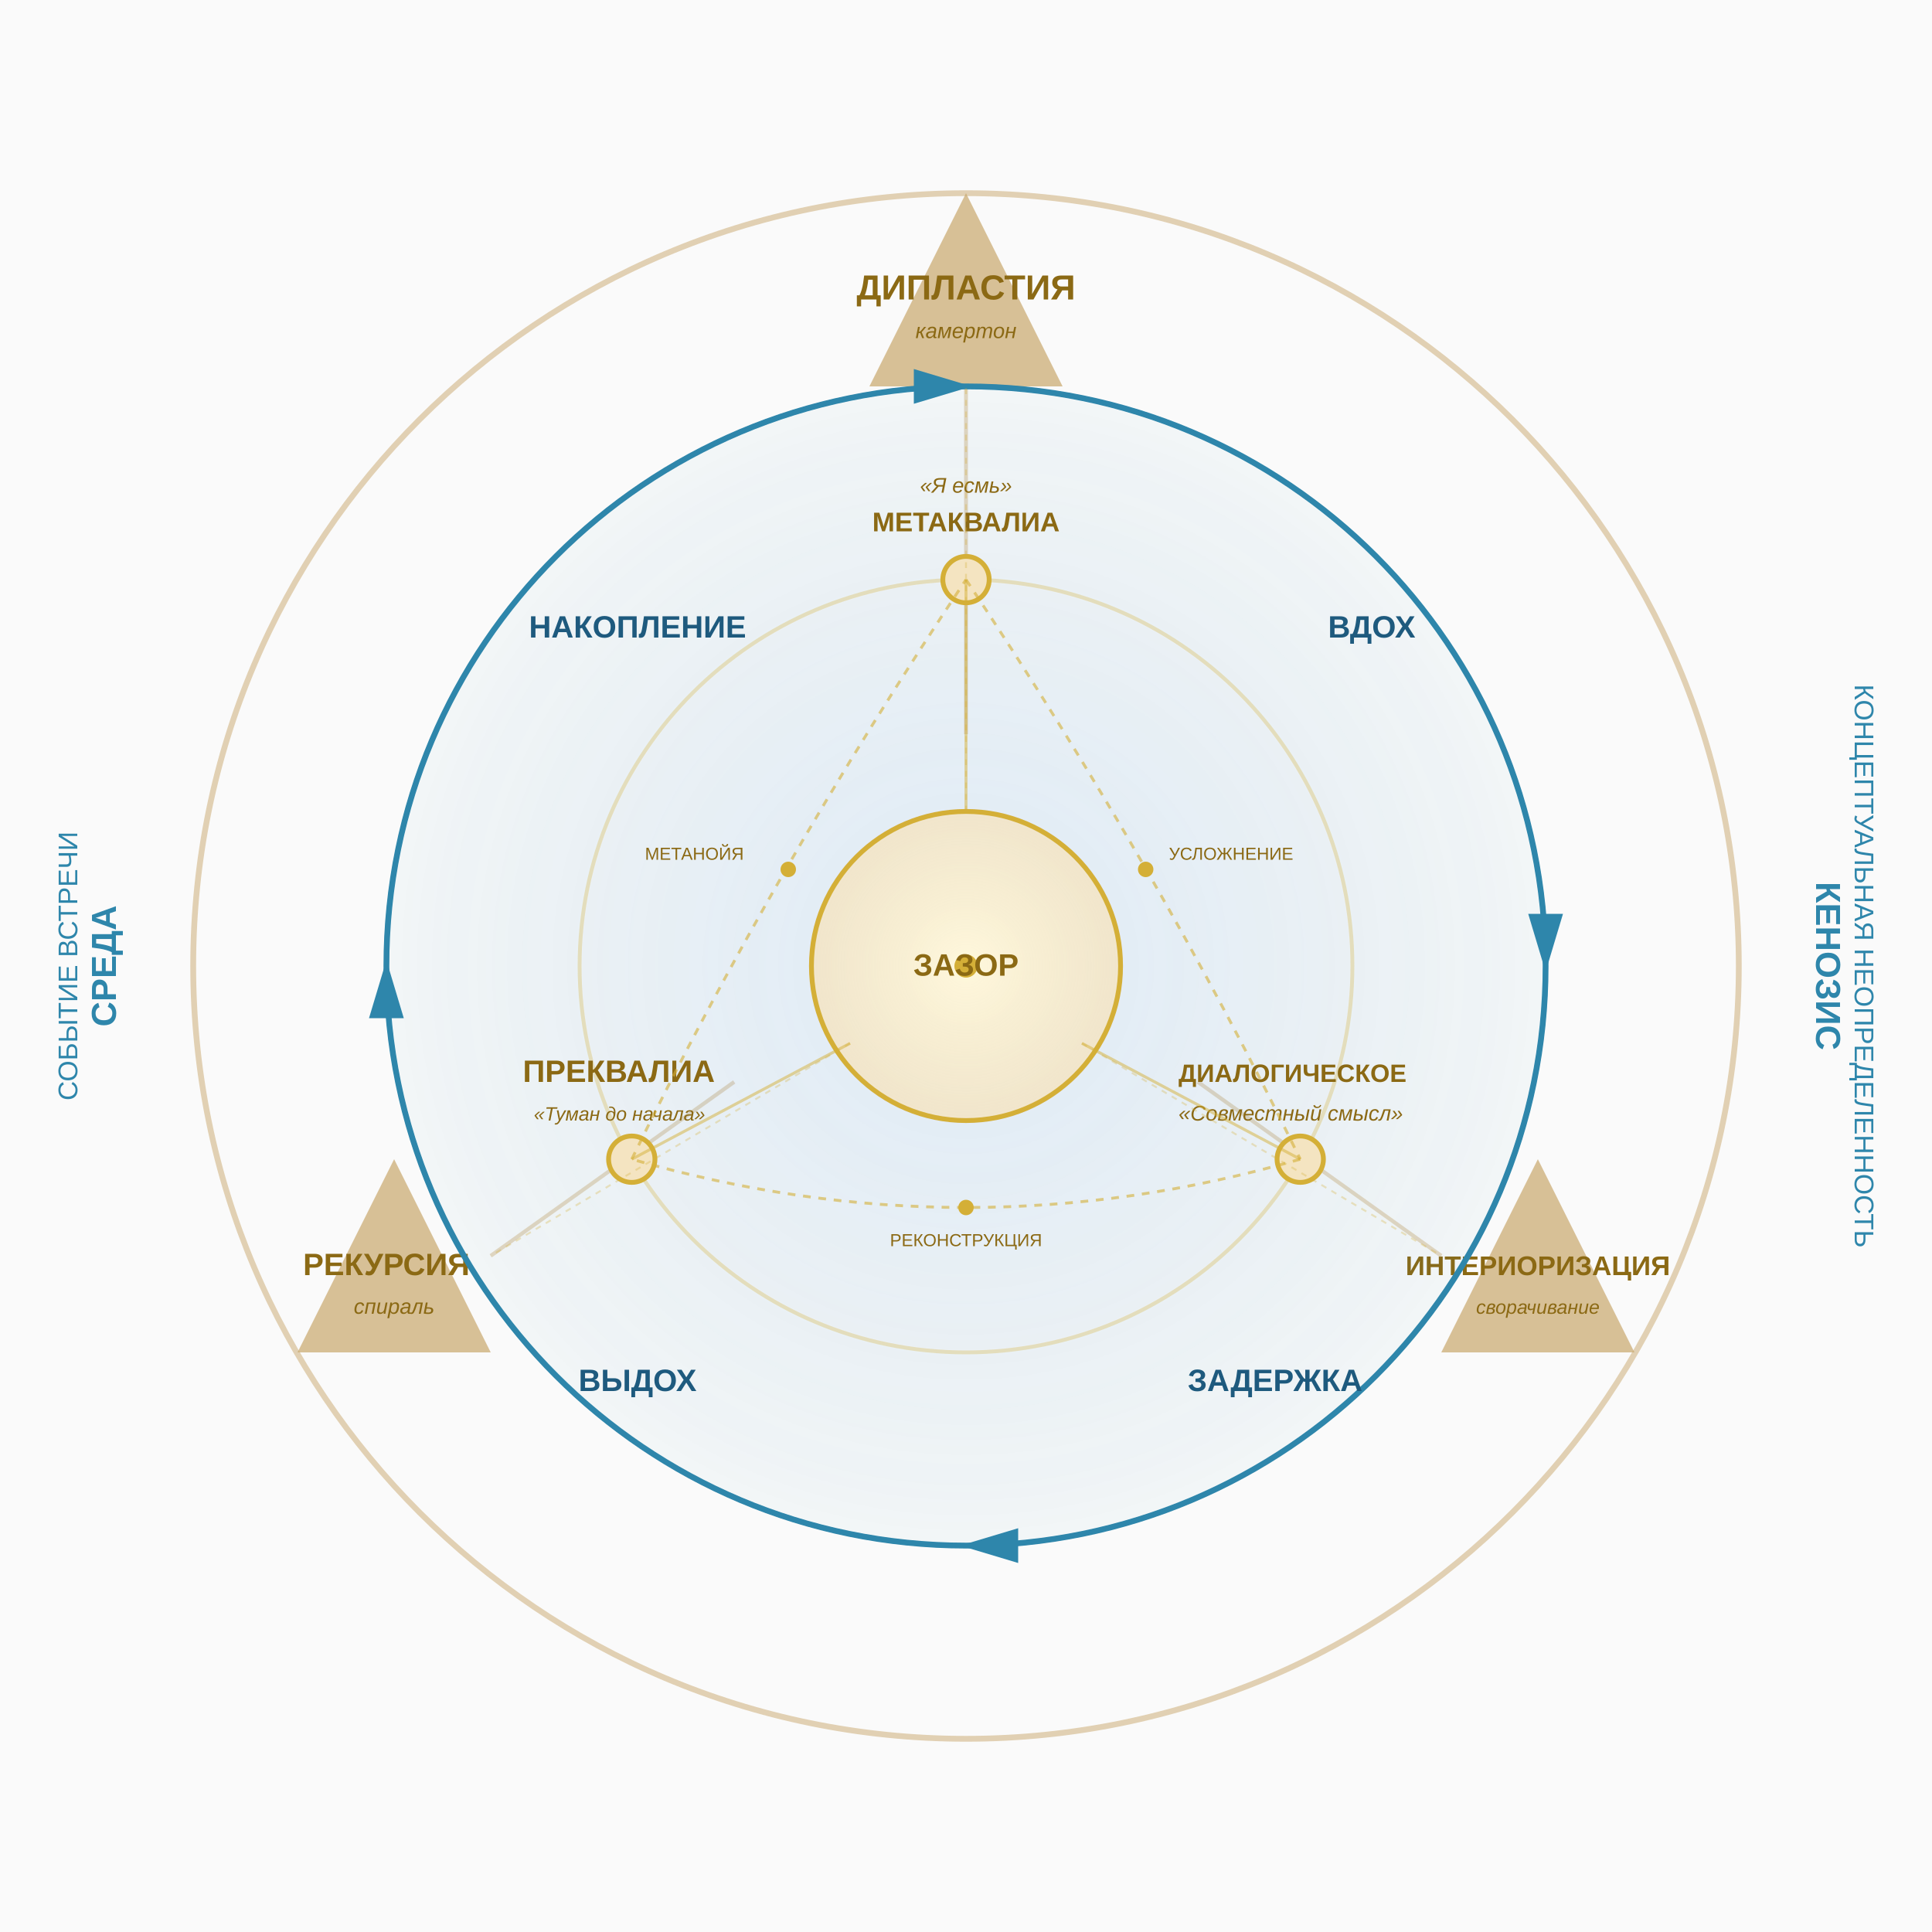
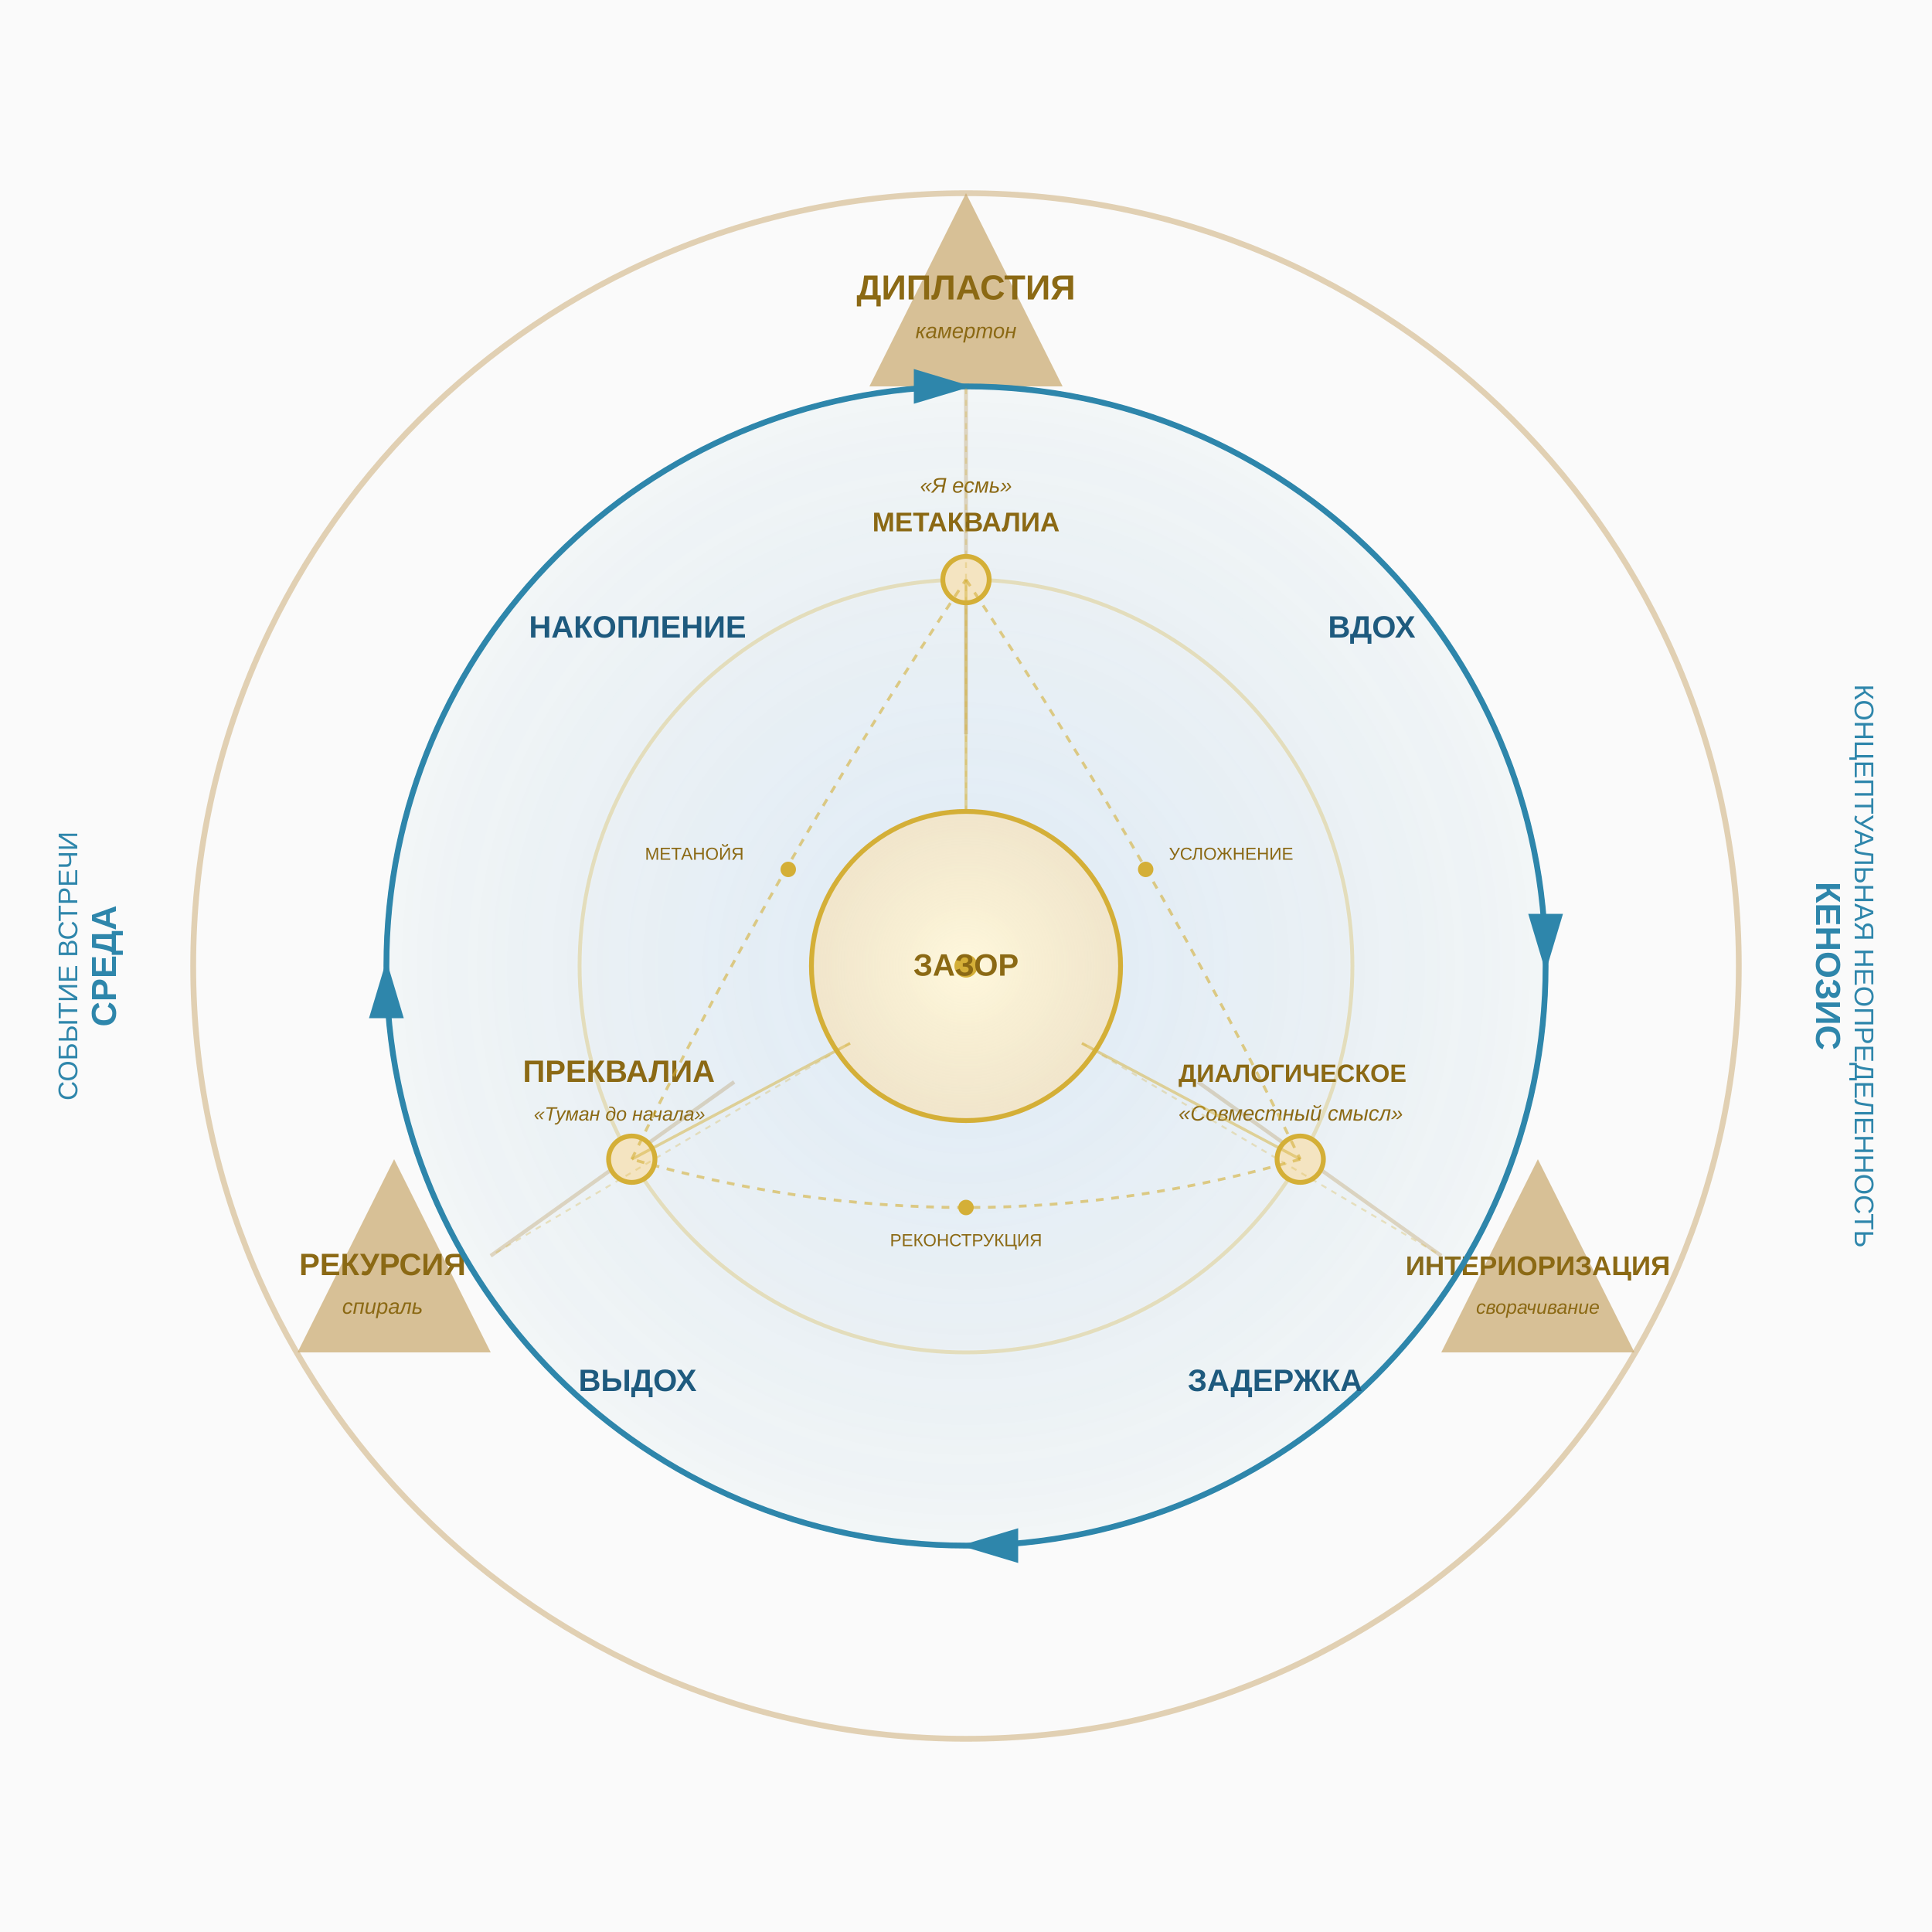
<svg xmlns="http://www.w3.org/2000/svg" viewBox="0 0 1000 1000" width="1000" height="1000">
  <defs>
    <radialGradient id="centerGlow" cx="50%" cy="50%" r="50%">
      <stop offset="0%" style="stop-color:#FFF8DC;stop-opacity:1" />
      <stop offset="100%" style="stop-color:#F4E4C1;stop-opacity:0.8" />
    </radialGradient>
    <radialGradient id="cycleGlow" cx="50%" cy="50%" r="50%">
      <stop offset="0%" style="stop-color:#4A90E2;stop-opacity:0.2" />
      <stop offset="100%" style="stop-color:#2E86AB;stop-opacity:0.05" />
    </radialGradient>
    <marker id="arrowhead" markerWidth="10" markerHeight="10" refX="9" refY="3" orient="auto">
      <polygon points="0 0, 10 3, 0 6" fill="#2E86AB" />
    </marker>
  </defs>
  <rect width="1000" height="1000" fill="#FAFAFA" />
  <circle cx="500" cy="500" r="400" fill="none" stroke="#C8A66B" stroke-width="3" opacity="0.5" />
  <g id="diplostia">
    <path d="M 500 100 L 450 200 L 550 200 Z" fill="#C8A66B" opacity="0.7" />
    <text x="500" y="155" text-anchor="middle" font-family="Arial, sans-serif" font-size="18" font-weight="bold" fill="#8B6914">ДИПЛАСТИЯ</text>
    <text x="500" y="175" text-anchor="middle" font-family="Arial, sans-serif" font-size="11" fill="#8B6914" font-style="italic">камертон</text>
    <line x1="500" y1="200" x2="500" y2="380" stroke="#C8A66B" stroke-width="2" opacity="0.4" />
  </g>
  <g id="interiorization">
    <path d="M 846 700 L 746 700 L 796 600 Z" fill="#C8A66B" opacity="0.7" />
    <text x="796" y="660" text-anchor="middle" font-family="Arial, sans-serif" font-size="14" font-weight="bold" fill="#8B6914">ИНТЕРИОРИЗАЦИЯ</text>
    <text x="796" y="680" text-anchor="middle" font-family="Arial, sans-serif" font-size="10" fill="#8B6914" font-style="italic">сворачивание</text>
    <line x1="746" y1="650" x2="620" y2="560" stroke="#C8A66B" stroke-width="2" opacity="0.4" />
  </g>
  <g id="recursion">
    <path d="M 154 700 L 254 700 L 204 600 Z" fill="#C8A66B" opacity="0.7" />
-     <text x="200" y="660" text-anchor="middle" font-family="Arial, sans-serif" font-size="16" font-weight="bold" fill="#8B6914">РЕКУРСИЯ</text>
-     <text x="204" y="680" text-anchor="middle" font-family="Arial, sans-serif" font-size="11" fill="#8B6914" font-style="italic">спираль</text>
+     <text x="198" y="660" text-anchor="middle" font-family="Arial, sans-serif" font-size="16" font-weight="bold" fill="#8B6914">РЕКУРСИЯ</text>
+     <text x="198" y="680" text-anchor="middle" font-family="Arial, sans-serif" font-size="11" fill="#8B6914" font-style="italic">спираль</text>
    <line x1="254" y1="650" x2="380" y2="560" stroke="#C8A66B" stroke-width="2" opacity="0.4" />
  </g>
  <circle cx="500" cy="500" r="300" fill="url(#cycleGlow)" stroke="#2E86AB" stroke-width="2.5" opacity="0.8" />
  <g id="inhale">
    <path d="M 500 200 A 300 300 0 0 1 800 500" fill="none" stroke="#2E86AB" stroke-width="3" marker-end="url(#arrowhead)" />
    <text x="710" y="330" text-anchor="middle" font-family="Arial, sans-serif" font-size="16" font-weight="bold" fill="#1E5A7E">ВДОХ</text>
  </g>
  <g id="delay">
    <path d="M 800 500 A 300 300 0 0 1 500 800" fill="none" stroke="#2E86AB" stroke-width="3" marker-end="url(#arrowhead)" />
    <text x="660" y="720" text-anchor="middle" font-family="Arial, sans-serif" font-size="16" font-weight="bold" fill="#1E5A7E">ЗАДЕРЖКА</text>
  </g>
  <g id="exhale">
    <path d="M 500 800 A 300 300 0 0 1 200 500" fill="none" stroke="#2E86AB" stroke-width="3" marker-end="url(#arrowhead)" />
    <text x="330" y="720" text-anchor="middle" font-family="Arial, sans-serif" font-size="16" font-weight="bold" fill="#1E5A7E">ВЫДОХ</text>
  </g>
  <g id="accumulate">
    <path d="M 200 500 A 300 300 0 0 1 500 200" fill="none" stroke="#2E86AB" stroke-width="3" marker-end="url(#arrowhead)" />
    <text x="330" y="330" text-anchor="middle" font-family="Arial, sans-serif" font-size="16" font-weight="bold" fill="#1E5A7E">НАКОПЛЕНИЕ</text>
  </g>
  <circle cx="500" cy="500" r="200" fill="none" stroke="#D4AF37" stroke-width="2" opacity="0.3" />
  <g id="metaqualia">
    <circle cx="500" cy="300" r="12" fill="#F4E4C1" stroke="#D4AF37" stroke-width="2.5" />
    <text x="500" y="275" text-anchor="middle" font-family="Arial, sans-serif" font-size="14" font-weight="bold" fill="#8B6914">МЕТАКВАЛИА</text>
    <text x="500" y="255" text-anchor="middle" font-family="Arial, sans-serif" font-size="11" fill="#8B6914" font-style="italic">«Я есмь»</text>
  </g>
  <g id="dialogical">
    <circle cx="673" cy="600" r="12" fill="#F4E4C1" stroke="#D4AF37" stroke-width="2.5" />
    <text x="610" y="560" text-anchor="start" font-family="Arial, sans-serif" font-size="13" font-weight="bold" fill="#8B6914">ДИАЛОГИЧЕСКОЕ</text>
    <text x="610" y="580" text-anchor="start" font-family="Arial, sans-serif" font-size="11" fill="#8B6914" font-style="italic">«Совместный смысл»</text>
  </g>
  <g id="prequalia">
    <circle cx="327" cy="600" r="12" fill="#F4E4C1" stroke="#D4AF37" stroke-width="2.5" />
    <text x="370" y="560" text-anchor="end" font-family="Arial, sans-serif" font-size="16" font-weight="bold" fill="#8B6914">ПРЕКВАЛИА</text>
    <text x="365" y="580" text-anchor="end" font-family="Arial, sans-serif" font-size="10" fill="#8B6914" font-style="italic">«Туман до начала»</text>
  </g>
  <path d="M 500 300 Q 600 450 673 600" fill="none" stroke="#D4AF37" stroke-width="1.5" stroke-dasharray="4,4" opacity="0.6" />
  <path d="M 673 600 Q 500 650 327 600" fill="none" stroke="#D4AF37" stroke-width="1.5" stroke-dasharray="4,4" opacity="0.6" />
  <path d="M 327 600 Q 400 450 500 300" fill="none" stroke="#D4AF37" stroke-width="1.5" stroke-dasharray="4,4" opacity="0.6" />
  <circle cx="593" cy="450" r="4" fill="#D4AF37" />
  <text x="605" y="445" font-family="Arial, sans-serif" font-size="9" fill="#8B6914">УСЛОЖНЕНИЕ</text>
  <circle cx="500" cy="625" r="4" fill="#D4AF37" />
  <text x="500" y="645" text-anchor="middle" font-family="Arial, sans-serif" font-size="9" fill="#8B6914">РЕКОНСТРУКЦИЯ</text>
  <circle cx="408" cy="450" r="4" fill="#D4AF37" />
  <text x="385" y="445" text-anchor="end" font-family="Arial, sans-serif" font-size="9" fill="#8B6914">МЕТАНОЙЯ</text>
  <circle cx="500" cy="500" r="80" fill="url(#centerGlow)" stroke="#D4AF37" stroke-width="2.5" />
  <circle cx="500" cy="500" r="6" fill="#D4AF37" />
  <text x="500" y="505" text-anchor="middle" font-family="Arial, sans-serif" font-size="16" font-weight="bold" fill="#8B6914">ЗАЗОР</text>
  <line x1="500" y1="420" x2="500" y2="200" stroke="#D4AF37" stroke-width="1" opacity="0.3" stroke-dasharray="3,3" />
  <line x1="560" y1="540" x2="746" y2="650" stroke="#D4AF37" stroke-width="1" opacity="0.3" stroke-dasharray="3,3" />
  <line x1="440" y1="540" x2="254" y2="650" stroke="#D4AF37" stroke-width="1" opacity="0.3" stroke-dasharray="3,3" />
  <line x1="500" y1="420" x2="500" y2="300" stroke="#D4AF37" stroke-width="1.5" opacity="0.5" />
  <line x1="560" y1="540" x2="673" y2="600" stroke="#D4AF37" stroke-width="1.5" opacity="0.5" />
  <line x1="440" y1="540" x2="327" y2="600" stroke="#D4AF37" stroke-width="1.5" opacity="0.5" />
  <text x="940" y="500" text-anchor="middle" font-family="Arial, sans-serif" font-size="18" font-weight="bold" fill="#2E86AB" transform="rotate(90 940 500)">КЕНОЗИС</text>
  <text x="960" y="500" text-anchor="middle" font-family="Arial, sans-serif" font-size="14" fill="#2E86AB" font-style="bold" transform="rotate(90 960 500)">КОНЦЕПТУАЛЬНАЯ НЕОПРЕДЕЛЕННОСТЬ</text>
  <text x="60" y="500" text-anchor="middle" font-family="Arial, sans-serif" font-size="18" font-weight="bold" fill="#2E86AB" transform="rotate(-90 60 500)">СРЕДА</text>
  <text x="40" y="500" text-anchor="middle" font-family="Arial, sans-serif" font-size="14" fill="#2E86AB" font-style="bold" transform="rotate(-90 40 500)">СОБЫТИЕ ВСТРЕЧИ</text>
</svg>
